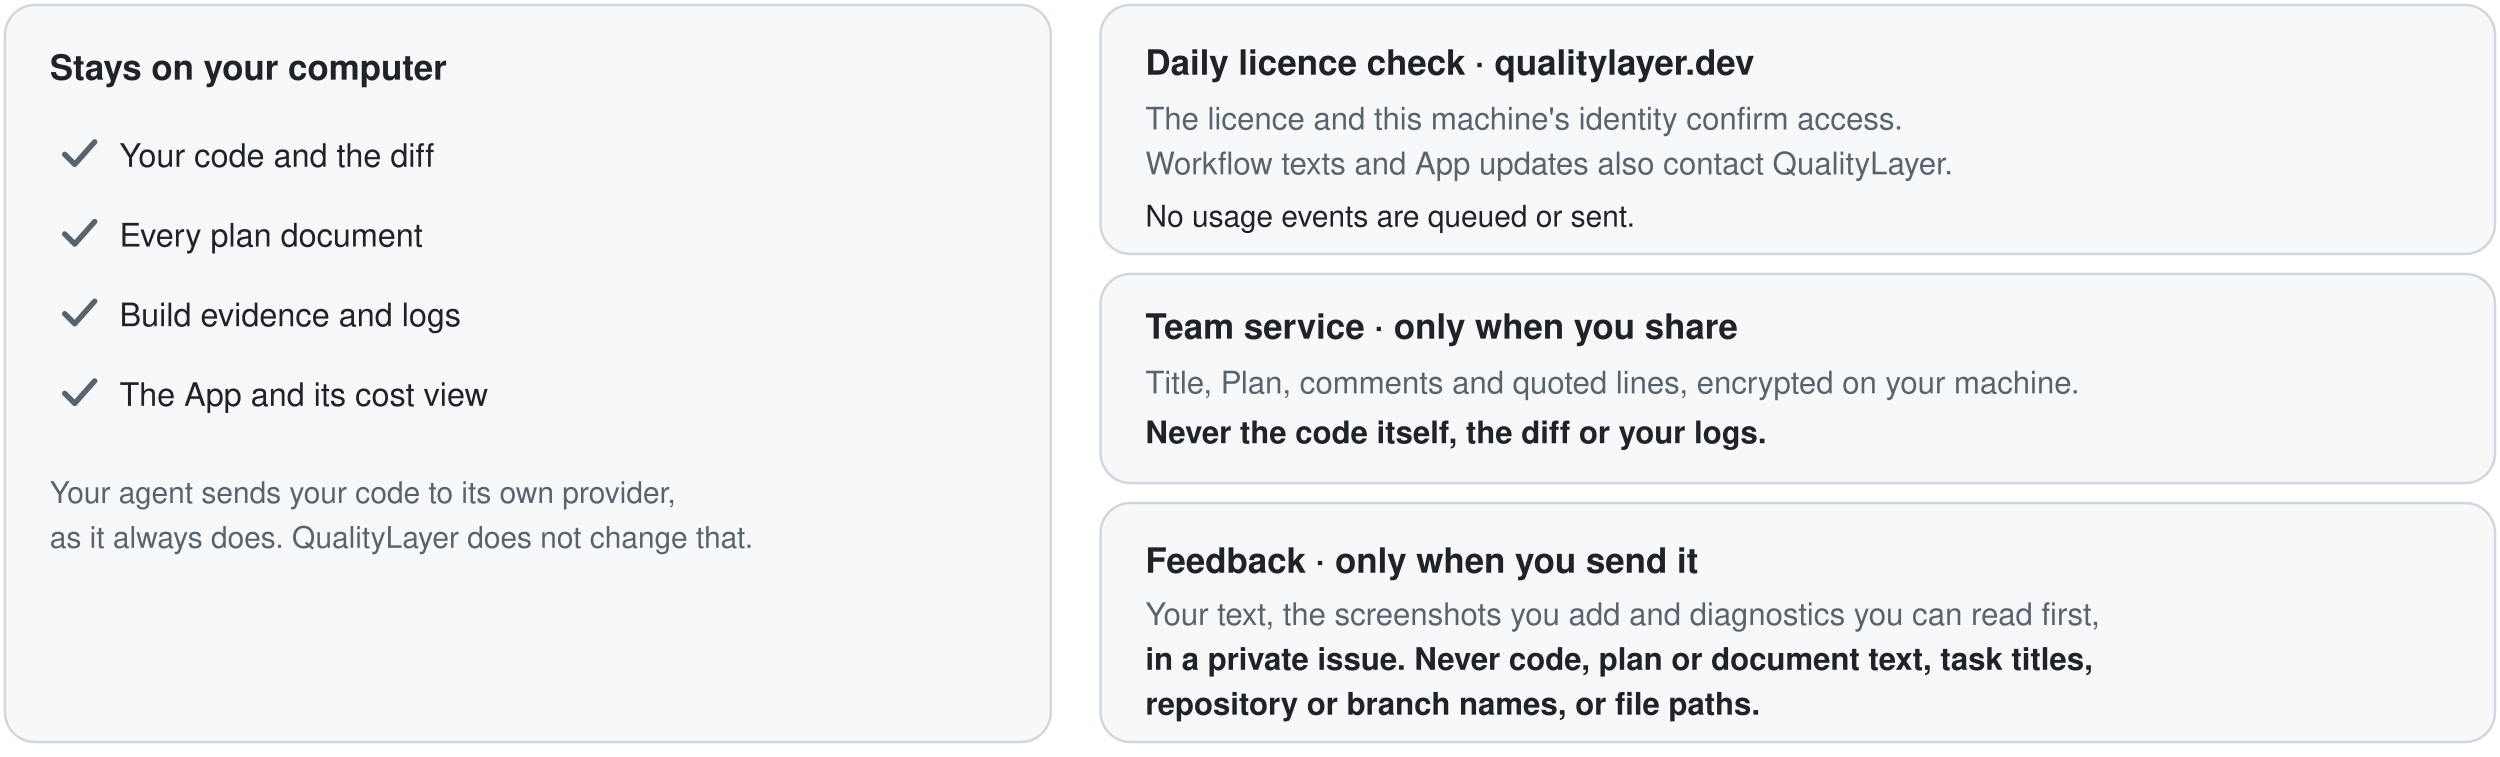
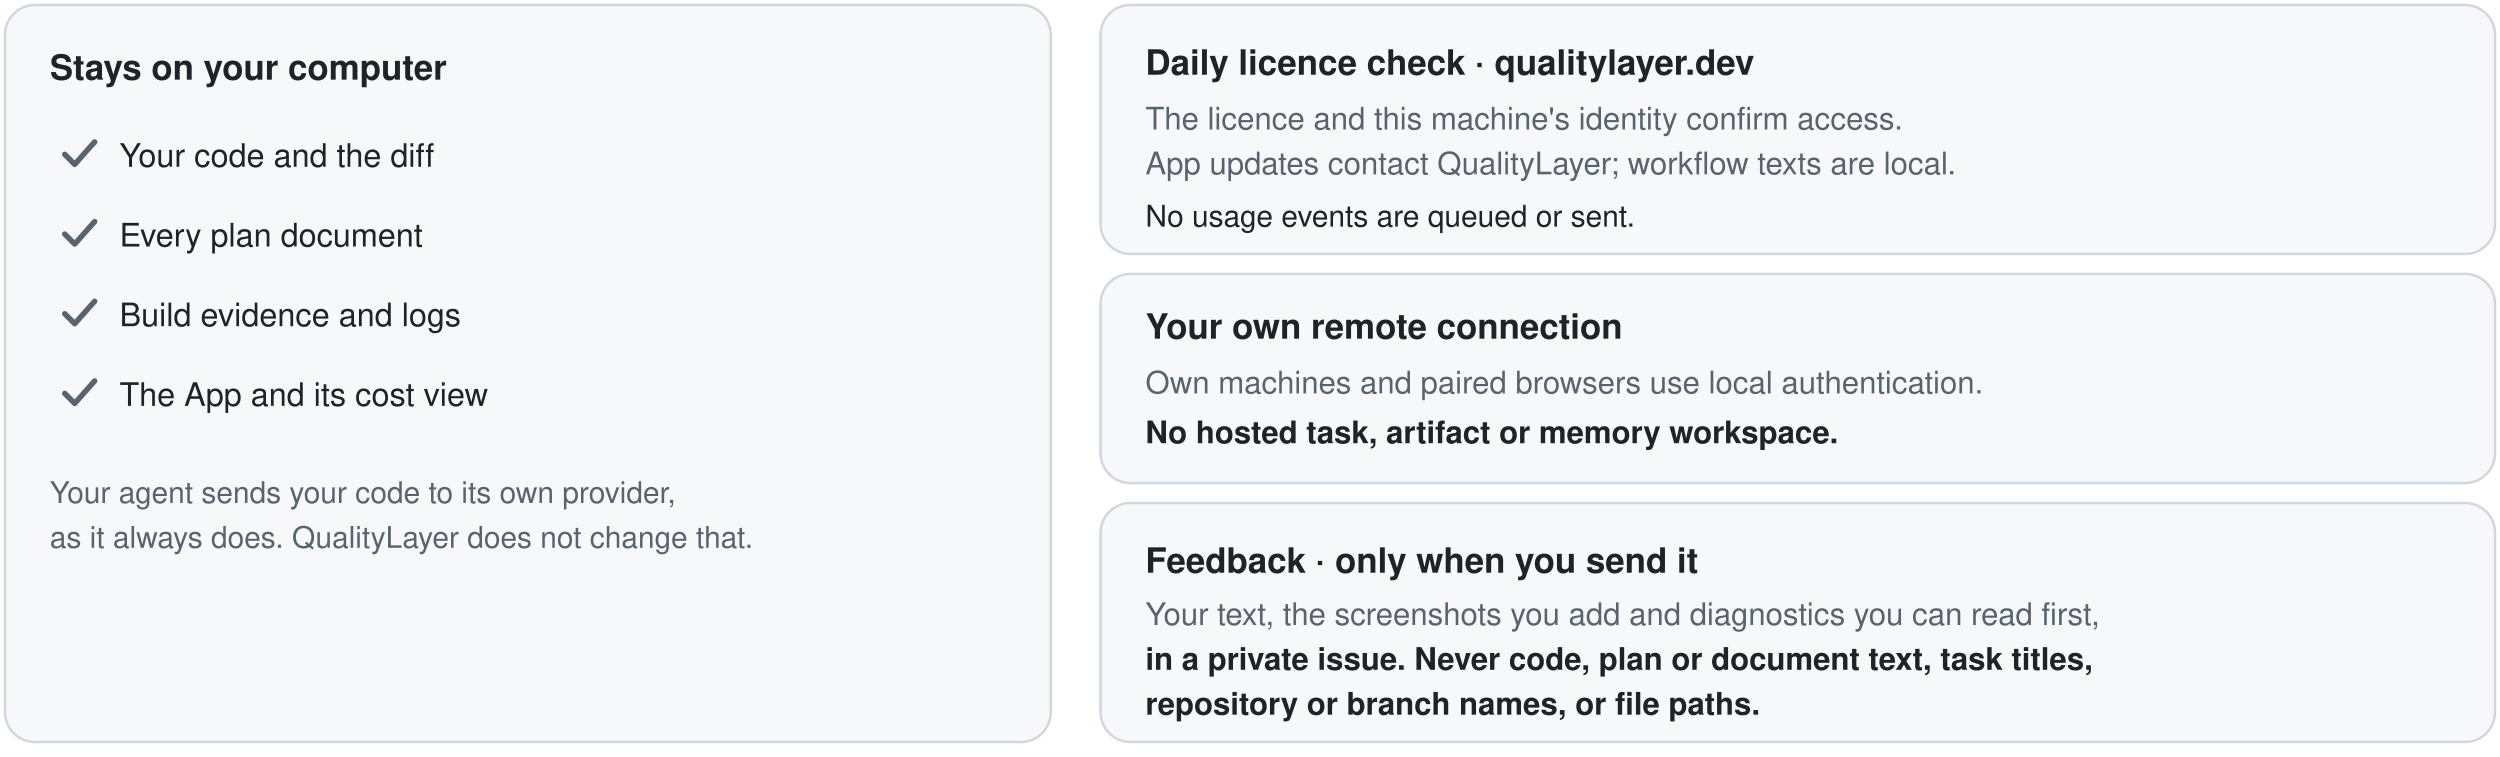
- <svg xmlns="http://www.w3.org/2000/svg" style="background:#ffffff" width="1004" height="304" viewBox="-2 -2 1004 304" role="img" aria-label="What stays on your computer, what the licence check sends, what sharing sends to the team service, and what a feedback report sends to a private issue">
+ <svg xmlns="http://www.w3.org/2000/svg" style="background:#ffffff" width="1004" height="304" viewBox="-2 -2 1004 304" role="img" aria-label="What stays on your computer, what the licence check sends, your personal remote access, and what a feedback report sends to a private issue">
  <rect x="0" y="0" width="420" height="296" rx="12" fill="#f6f8fa" stroke="#d0d7de" stroke-width="1" />
  <text x="18" y="30" font-family="-apple-system, BlinkMacSystemFont, 'Segoe UI', 'Helvetica Neue', Helvetica, Arial, sans-serif" font-size="14" font-weight="650" fill="#1f2328" text-anchor="start">Stays on your computer</text>
  <path d="M24 60 l4 4 l8 -9" fill="none" stroke="#59636e" stroke-width="2.2" stroke-linecap="round" stroke-linejoin="round" />
  <text x="46" y="65" font-family="-apple-system, BlinkMacSystemFont, 'Segoe UI', 'Helvetica Neue', Helvetica, Arial, sans-serif" font-size="13" font-weight="500" fill="#1f2328" text-anchor="start">Your code and the diff</text>
  <path d="M24 92 l4 4 l8 -9" fill="none" stroke="#59636e" stroke-width="2.2" stroke-linecap="round" stroke-linejoin="round" />
  <text x="46" y="97" font-family="-apple-system, BlinkMacSystemFont, 'Segoe UI', 'Helvetica Neue', Helvetica, Arial, sans-serif" font-size="13" font-weight="500" fill="#1f2328" text-anchor="start">Every plan document</text>
  <path d="M24 124 l4 4 l8 -9" fill="none" stroke="#59636e" stroke-width="2.2" stroke-linecap="round" stroke-linejoin="round" />
  <text x="46" y="129" font-family="-apple-system, BlinkMacSystemFont, 'Segoe UI', 'Helvetica Neue', Helvetica, Arial, sans-serif" font-size="13" font-weight="500" fill="#1f2328" text-anchor="start">Build evidence and logs</text>
  <path d="M24 156 l4 4 l8 -9" fill="none" stroke="#59636e" stroke-width="2.2" stroke-linecap="round" stroke-linejoin="round" />
  <text x="46" y="161" font-family="-apple-system, BlinkMacSystemFont, 'Segoe UI', 'Helvetica Neue', Helvetica, Arial, sans-serif" font-size="13" font-weight="500" fill="#1f2328" text-anchor="start">The App and its cost view</text>
  <text x="18" y="200" font-family="-apple-system, BlinkMacSystemFont, 'Segoe UI', 'Helvetica Neue', Helvetica, Arial, sans-serif" font-size="12" font-weight="400" fill="#59636e" text-anchor="start">Your agent sends your code to its own provider,</text>
  <text x="18" y="218" font-family="-apple-system, BlinkMacSystemFont, 'Segoe UI', 'Helvetica Neue', Helvetica, Arial, sans-serif" font-size="12" font-weight="400" fill="#59636e" text-anchor="start">as it always does. QualityLayer does not change that.</text>
  <rect x="440" y="0" width="560" height="100" rx="12" fill="#f6f8fa" stroke="#d0d7de" stroke-width="1" />
  <text x="458" y="28" font-family="-apple-system, BlinkMacSystemFont, 'Segoe UI', 'Helvetica Neue', Helvetica, Arial, sans-serif" font-size="14" font-weight="650" fill="#1f2328" text-anchor="start">Daily licence check · qualitylayer.dev</text>
  <text x="458" y="50" font-family="-apple-system, BlinkMacSystemFont, 'Segoe UI', 'Helvetica Neue', Helvetica, Arial, sans-serif" font-size="12.5" font-weight="400" fill="#59636e" text-anchor="start">The licence and this machine's identity confirm access.</text>
-   <text x="458" y="68" font-family="-apple-system, BlinkMacSystemFont, 'Segoe UI', 'Helvetica Neue', Helvetica, Arial, sans-serif" font-size="12.5" font-weight="400" fill="#59636e" text-anchor="start">Workflow texts and App updates also contact QualityLayer.</text>
+   <text x="458" y="68" font-family="-apple-system, BlinkMacSystemFont, 'Segoe UI', 'Helvetica Neue', Helvetica, Arial, sans-serif" font-size="12.5" font-weight="400" fill="#59636e" text-anchor="start">App updates contact QualityLayer; workflow texts are local.</text>
  <text x="458" y="89" font-family="-apple-system, BlinkMacSystemFont, 'Segoe UI', 'Helvetica Neue', Helvetica, Arial, sans-serif" font-size="12" font-weight="500" fill="#1f2328" text-anchor="start">No usage events are queued or sent.</text>
  <rect x="440" y="108" width="560" height="84" rx="12" fill="#f6f8fa" stroke="#d0d7de" stroke-width="1" />
-   <text x="458" y="134" font-family="-apple-system, BlinkMacSystemFont, 'Segoe UI', 'Helvetica Neue', Helvetica, Arial, sans-serif" font-size="14" font-weight="650" fill="#1f2328" text-anchor="start">Team service · only when you share</text>
-   <text x="458" y="156" font-family="-apple-system, BlinkMacSystemFont, 'Segoe UI', 'Helvetica Neue', Helvetica, Arial, sans-serif" font-size="12.5" font-weight="400" fill="#59636e" text-anchor="start">Title, Plan, comments and quoted lines, encrypted on your machine.</text>
-   <text x="458" y="176" font-family="-apple-system, BlinkMacSystemFont, 'Segoe UI', 'Helvetica Neue', Helvetica, Arial, sans-serif" font-size="12.5" font-weight="600" fill="#1f2328" text-anchor="start">Never the code itself, the diff or your logs.</text>
+   <text x="458" y="134" font-family="-apple-system, BlinkMacSystemFont, 'Segoe UI', 'Helvetica Neue', Helvetica, Arial, sans-serif" font-size="14" font-weight="650" fill="#1f2328" text-anchor="start">Your own remote connection</text>
+   <text x="458" y="156" font-family="-apple-system, BlinkMacSystemFont, 'Segoe UI', 'Helvetica Neue', Helvetica, Arial, sans-serif" font-size="12.5" font-weight="400" fill="#59636e" text-anchor="start">Own machines and paired browsers use local authentication.</text>
+   <text x="458" y="176" font-family="-apple-system, BlinkMacSystemFont, 'Segoe UI', 'Helvetica Neue', Helvetica, Arial, sans-serif" font-size="12.5" font-weight="600" fill="#1f2328" text-anchor="start">No hosted task, artifact or memory workspace.</text>
  <rect x="440" y="200" width="560" height="96" rx="12" fill="#f6f8fa" stroke="#d0d7de" stroke-width="1" />
  <text x="458" y="228" font-family="-apple-system, BlinkMacSystemFont, 'Segoe UI', 'Helvetica Neue', Helvetica, Arial, sans-serif" font-size="14" font-weight="650" fill="#1f2328" text-anchor="start">Feedback · only when you send it</text>
  <text x="458" y="249" font-family="-apple-system, BlinkMacSystemFont, 'Segoe UI', 'Helvetica Neue', Helvetica, Arial, sans-serif" font-size="12.5" font-weight="400" fill="#59636e" text-anchor="start">Your text, the screenshots you add and diagnostics you can read first,</text>
  <text x="458" y="267" font-family="-apple-system, BlinkMacSystemFont, 'Segoe UI', 'Helvetica Neue', Helvetica, Arial, sans-serif" font-size="12.5" font-weight="600" fill="#1f2328" text-anchor="start">in a private issue. Never code, plan or document text, task titles,</text>
  <text x="458" y="285" font-family="-apple-system, BlinkMacSystemFont, 'Segoe UI', 'Helvetica Neue', Helvetica, Arial, sans-serif" font-size="12.5" font-weight="600" fill="#1f2328" text-anchor="start">repository or branch names, or file paths.</text>
</svg>
